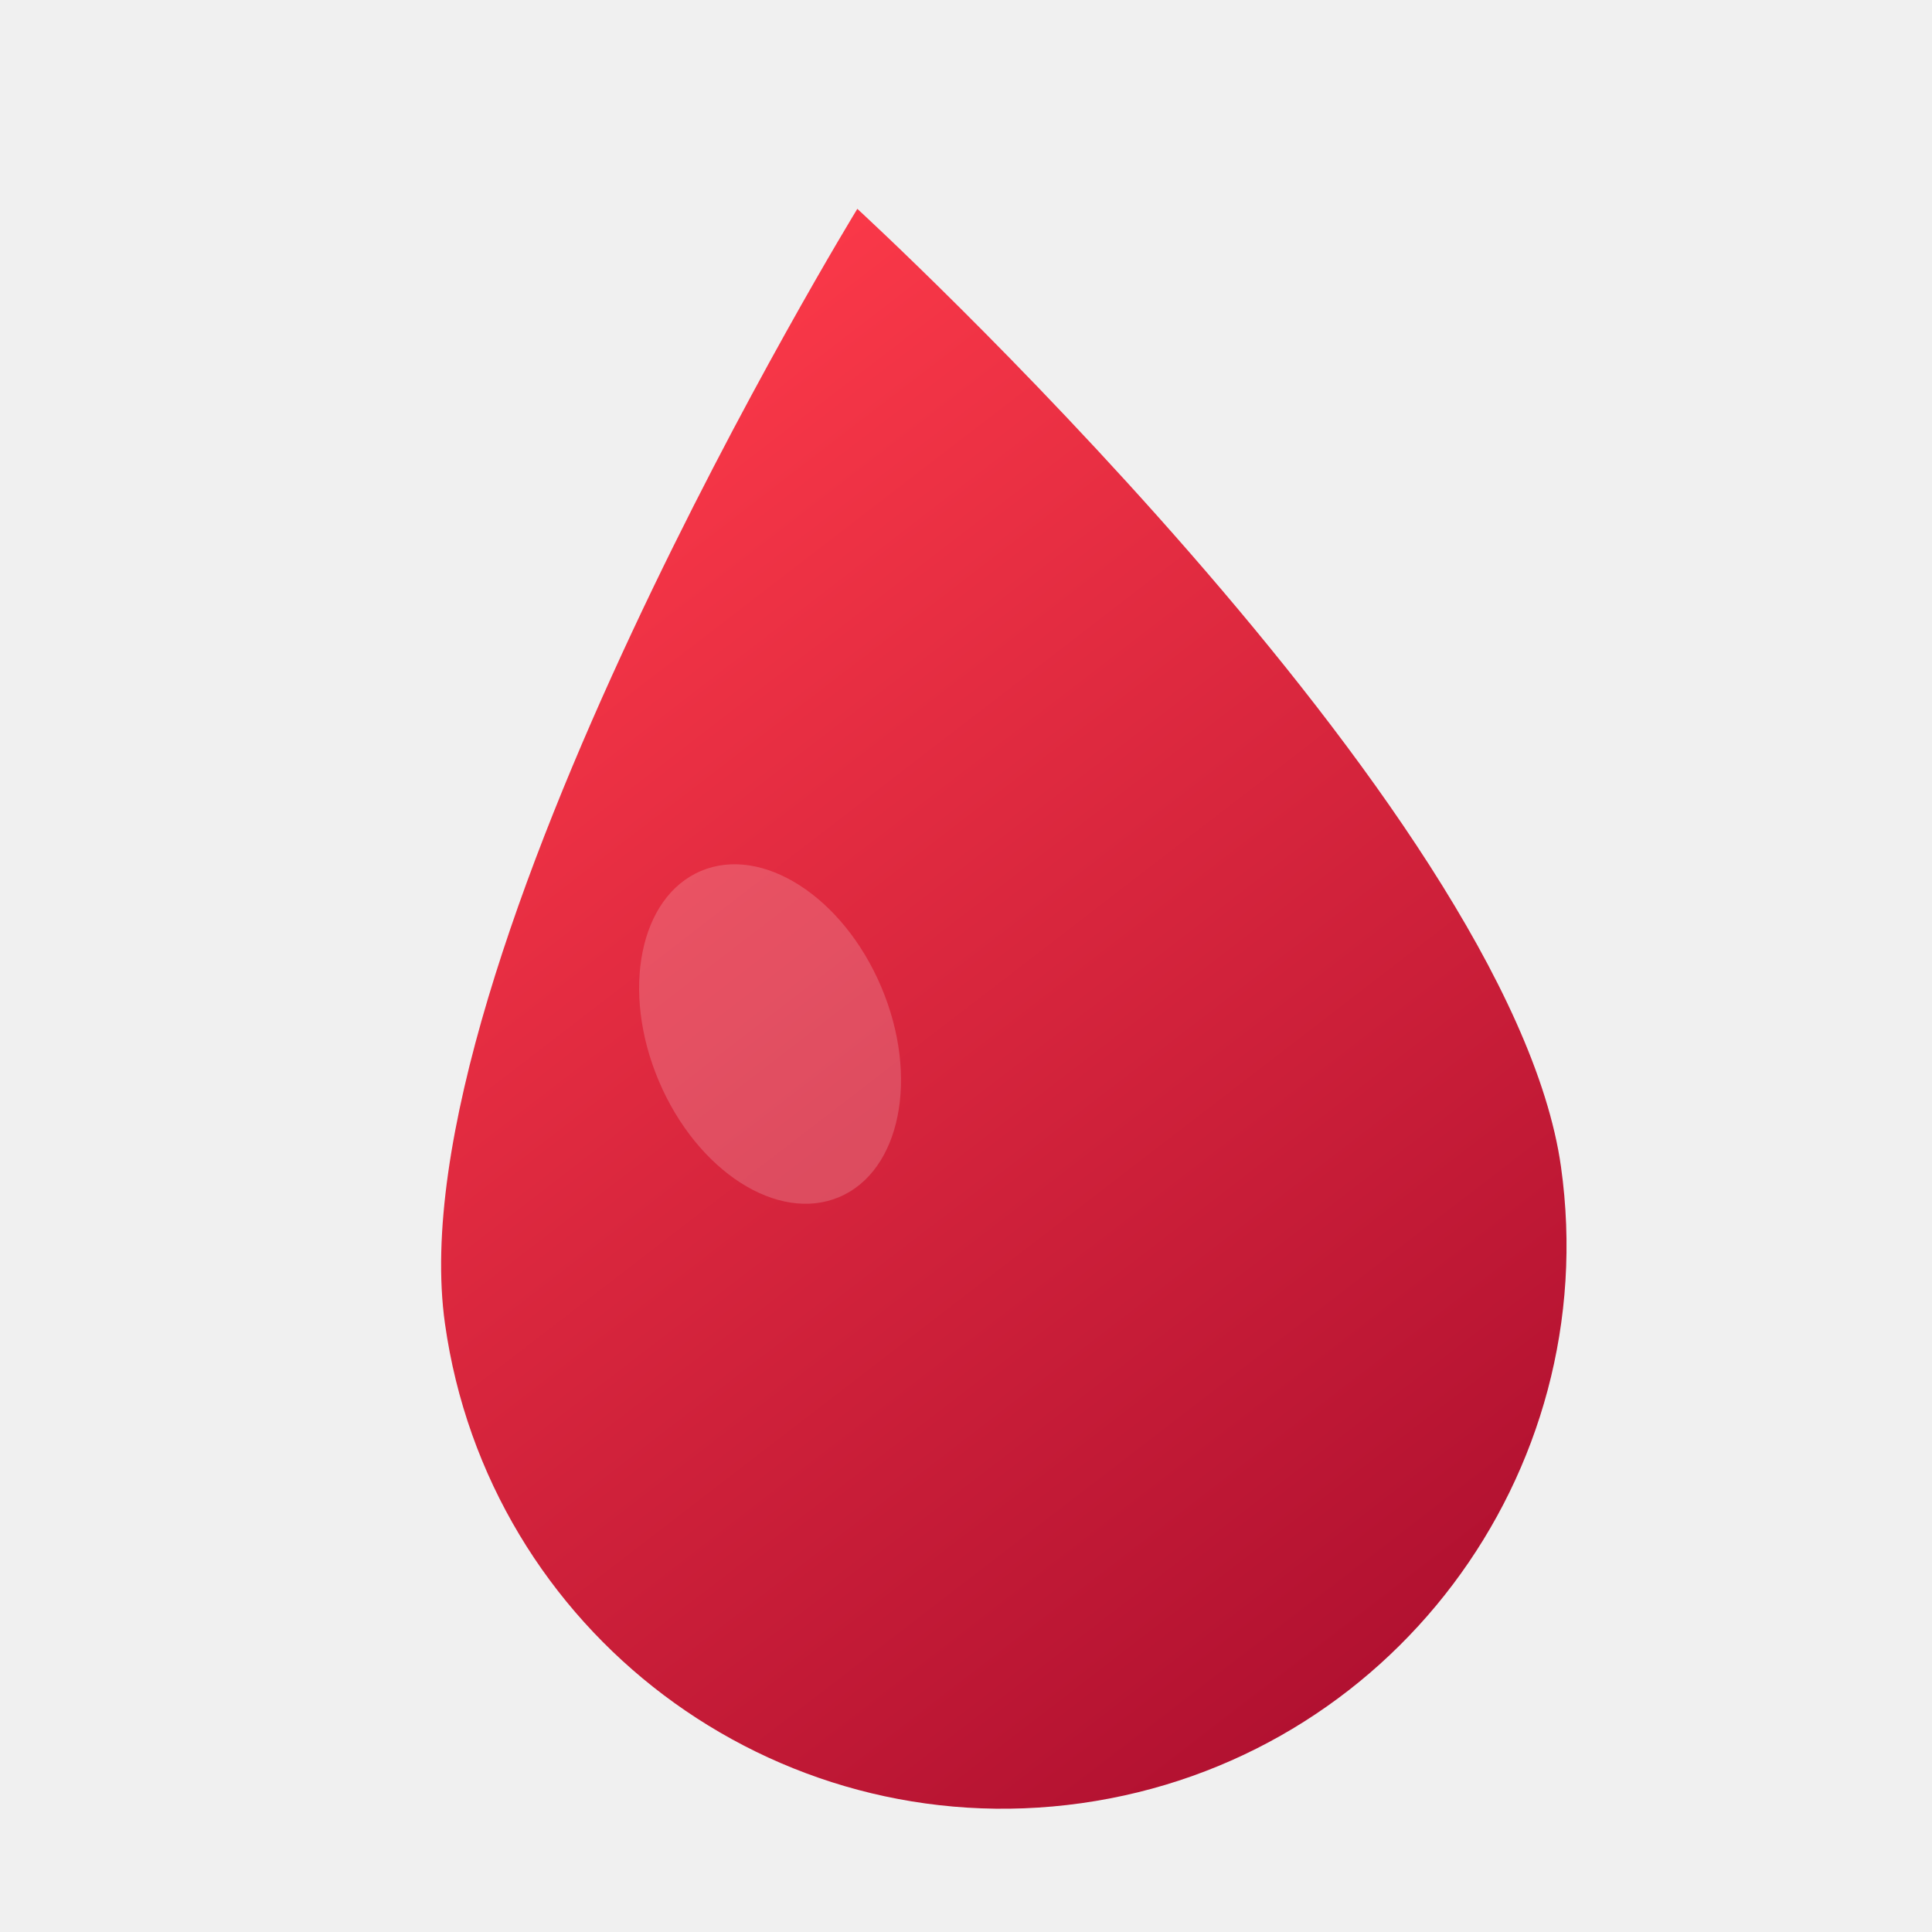
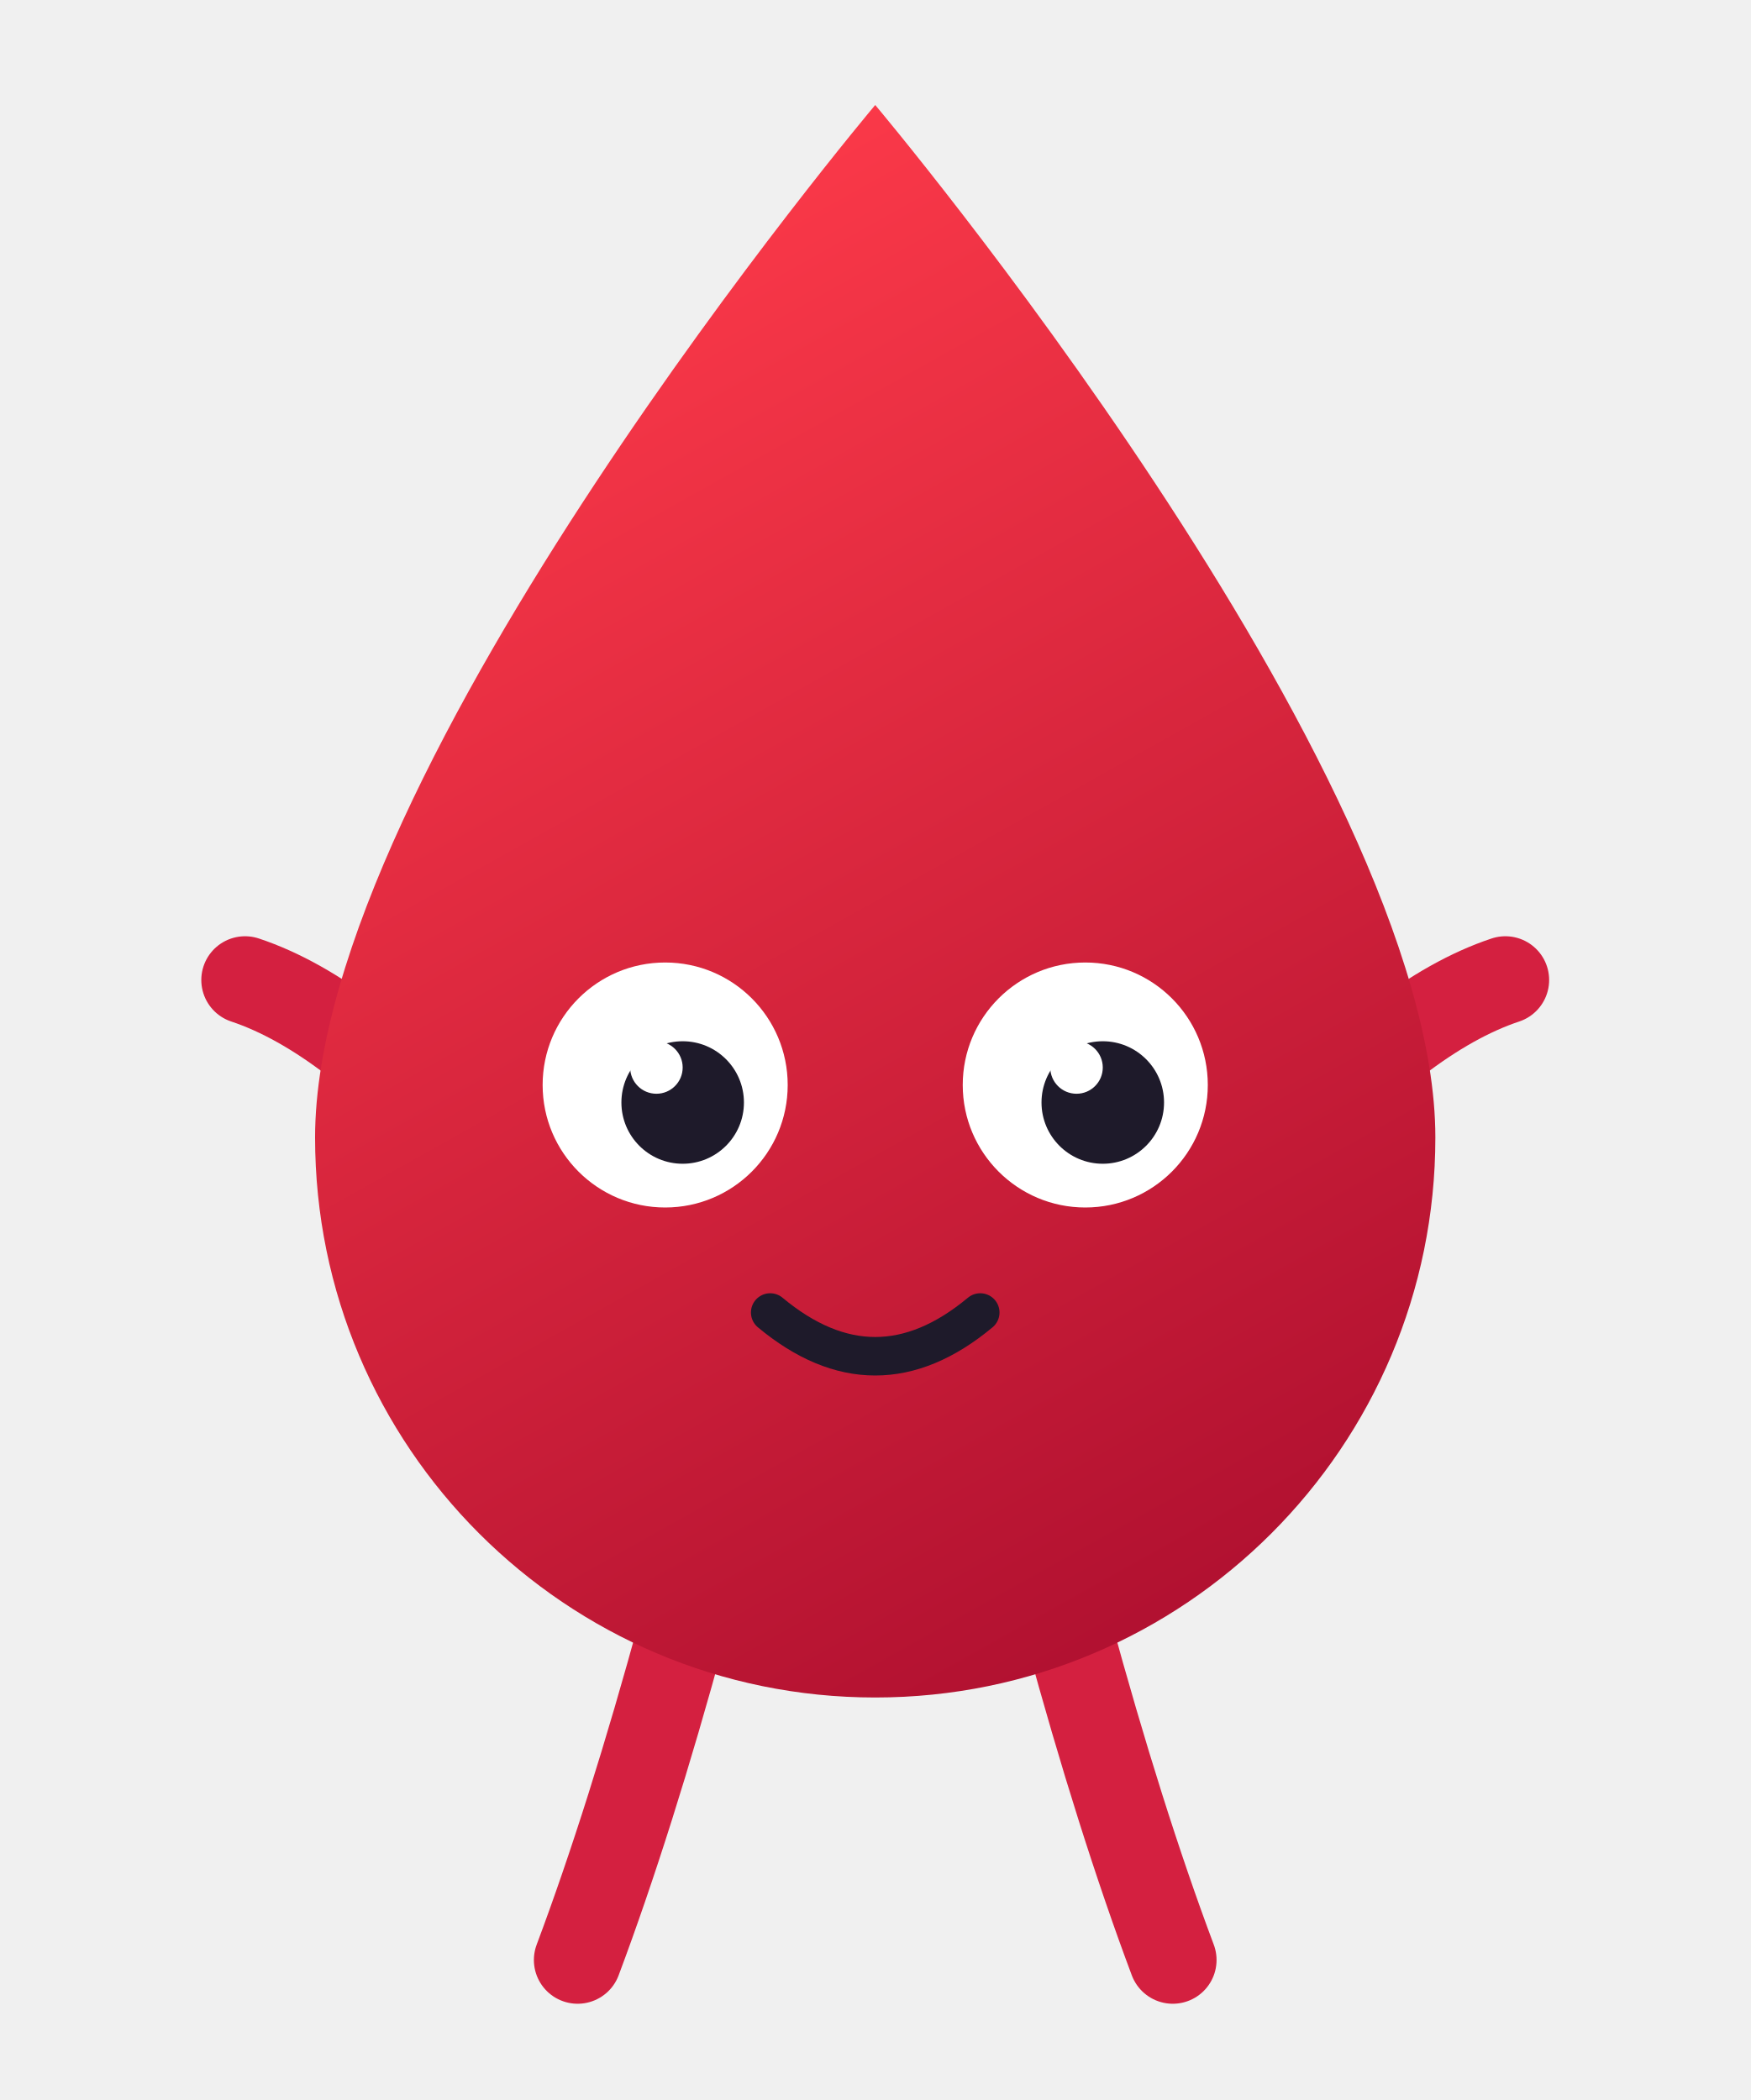
- <svg xmlns="http://www.w3.org/2000/svg" viewBox="0 0 24 24" fill="none">
+ <svg xmlns="http://www.w3.org/2000/svg" viewBox="0 0 100 120" fill="none">
  <defs>
    <linearGradient id="drop" x1="0.3" y1="0" x2="0.7" y2="1">
      <stop offset="0%" stop-color="#ff3b4a" />
      <stop offset="100%" stop-color="#b01030" />
    </linearGradient>
  </defs>
-   <g transform="translate(12, 12.2) rotate(-8) translate(-12, -12.2)">
-     <path d="M12 2.5C12 2.5 5 11 5 15.5a7 7 0 1 0 14 0C19 11 12 2.5 12 2.5Z" fill="url(#drop)" />
-     <ellipse cx="9.5" cy="12.5" rx="1.5" ry="2.2" fill="white" opacity="0.18" transform="rotate(-15, 9.5, 12.5)" />
-   </g>
+   <path d="M27 66 Q20 58 14 56" stroke="#d42040" stroke-width="5" stroke-linecap="round" fill="none" />
+   <path d="M73 66 Q80 58 86 56" stroke="#d42040" stroke-width="5" stroke-linecap="round" fill="none" />
+   <path d="M39 93 Q36 104 33 112" stroke="#d42040" stroke-width="5" stroke-linecap="round" fill="none" />
+   <path d="M61 93 Q64 104 67 112" stroke="#d42040" stroke-width="5" stroke-linecap="round" fill="none" />
+   <path d="M50 6C50 6 18 44 18 65a32 32 0 1 0 64 0C82 44 50 6 50 6Z" fill="url(#drop)" />
+   <circle cx="38" cy="62" r="7" fill="white" />
+   <circle cx="62" cy="62" r="7" fill="white" />
+   <circle cx="39" cy="63" r="3.5" fill="#1e1a2a" />
+   <circle cx="63" cy="63" r="3.5" fill="#1e1a2a" />
+   <circle cx="37.5" cy="61" r="1.5" fill="white" />
+   <circle cx="61.5" cy="61" r="1.5" fill="white" />
+   <path d="M44 75 Q50 80 56 75" stroke="#1e1a2a" stroke-width="2.2" stroke-linecap="round" fill="none" />
</svg>
